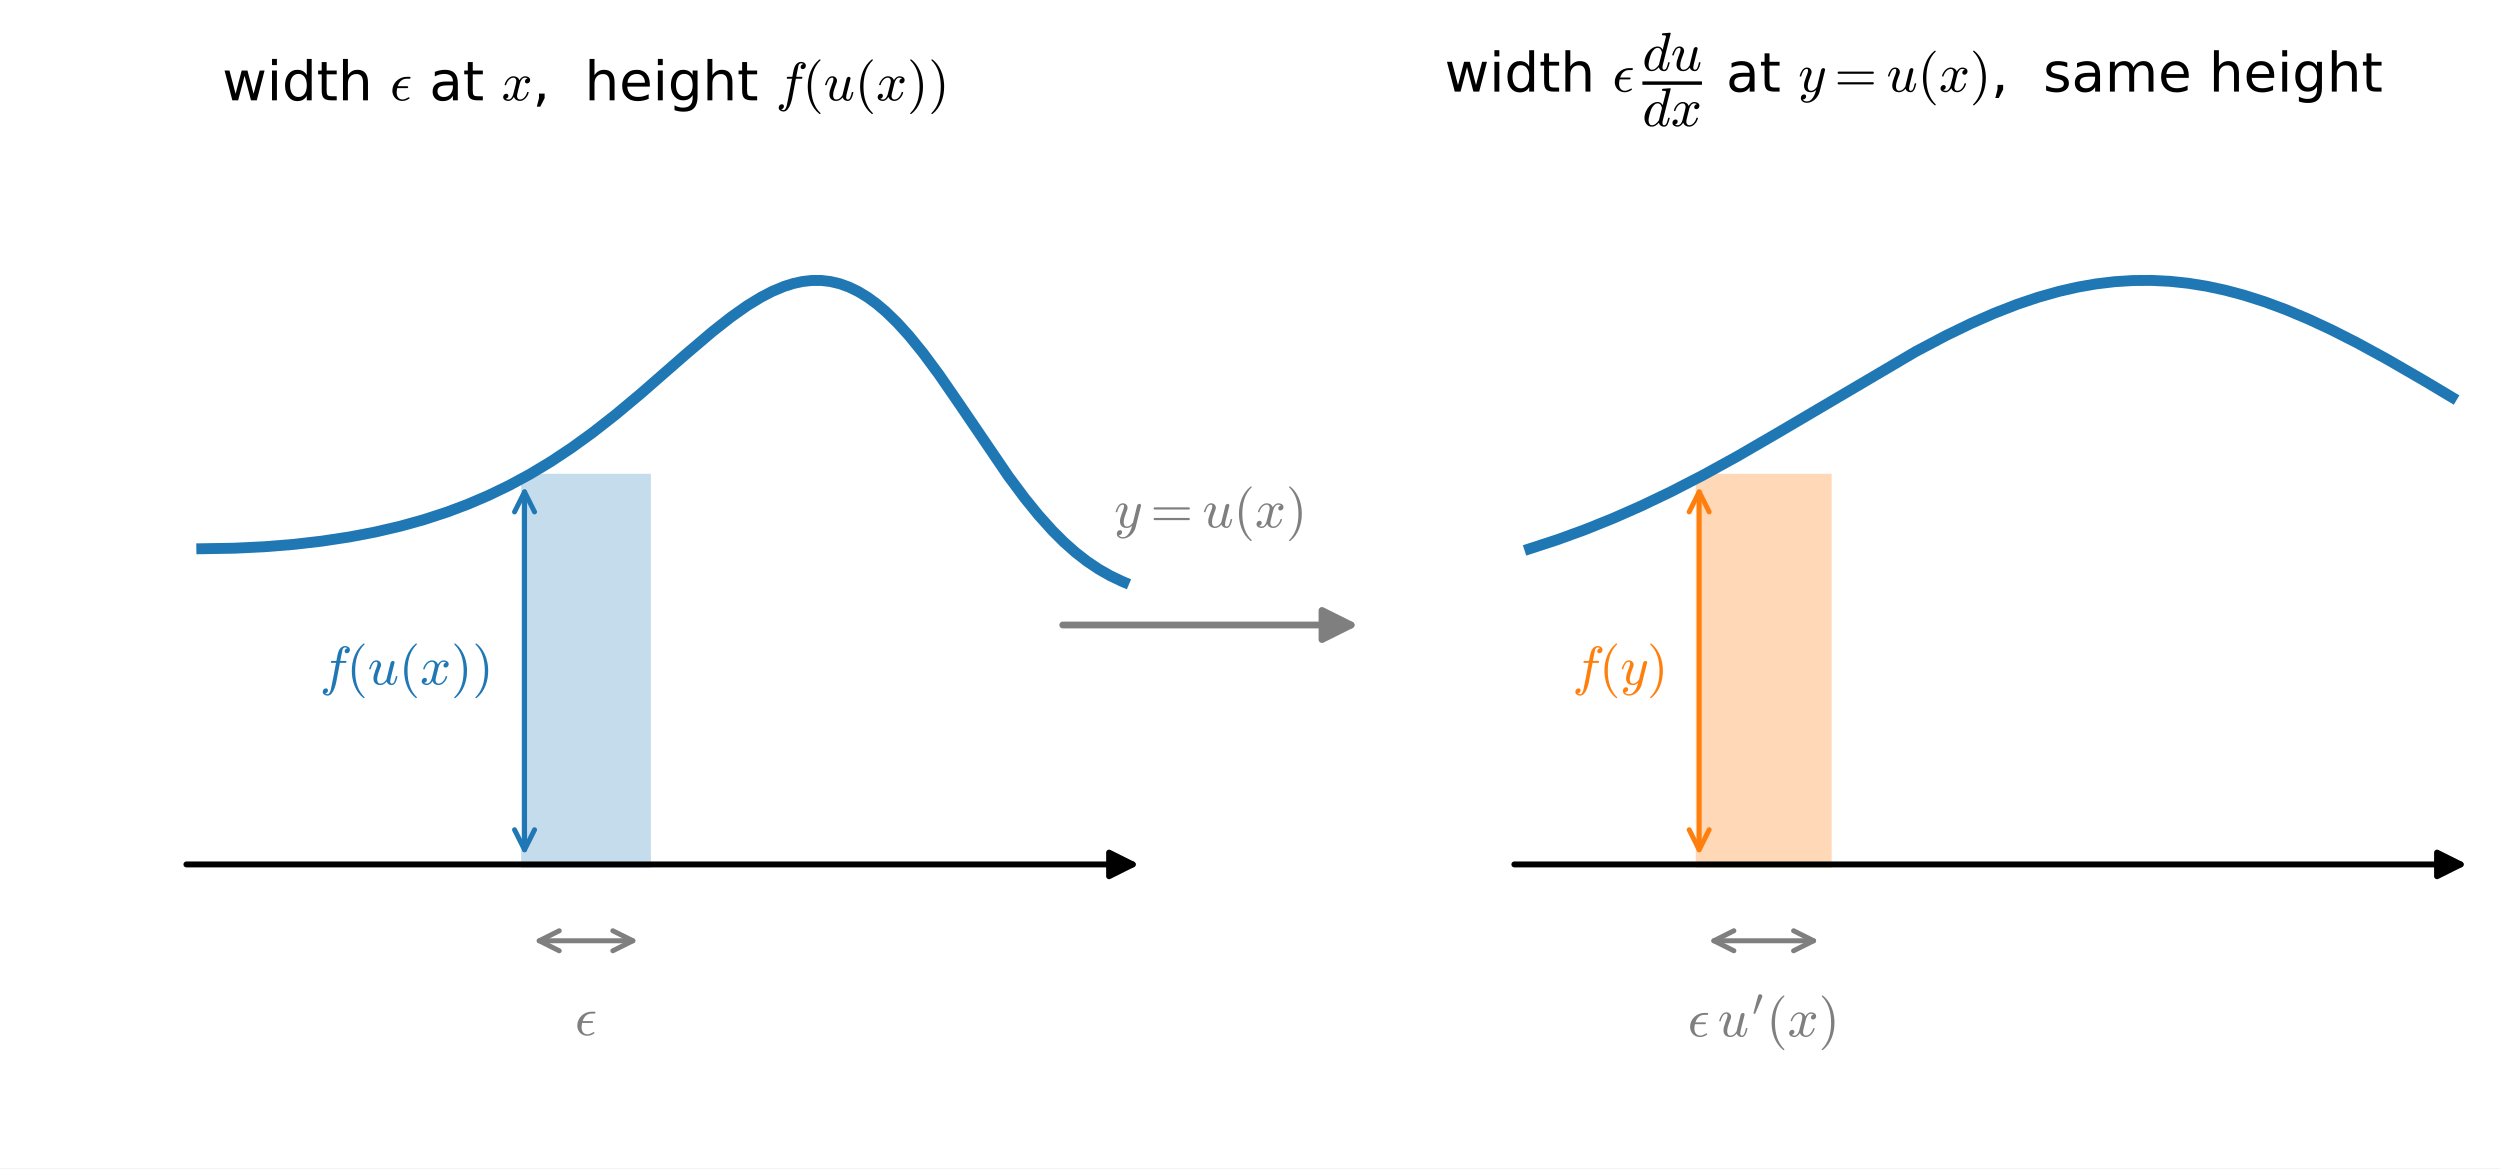
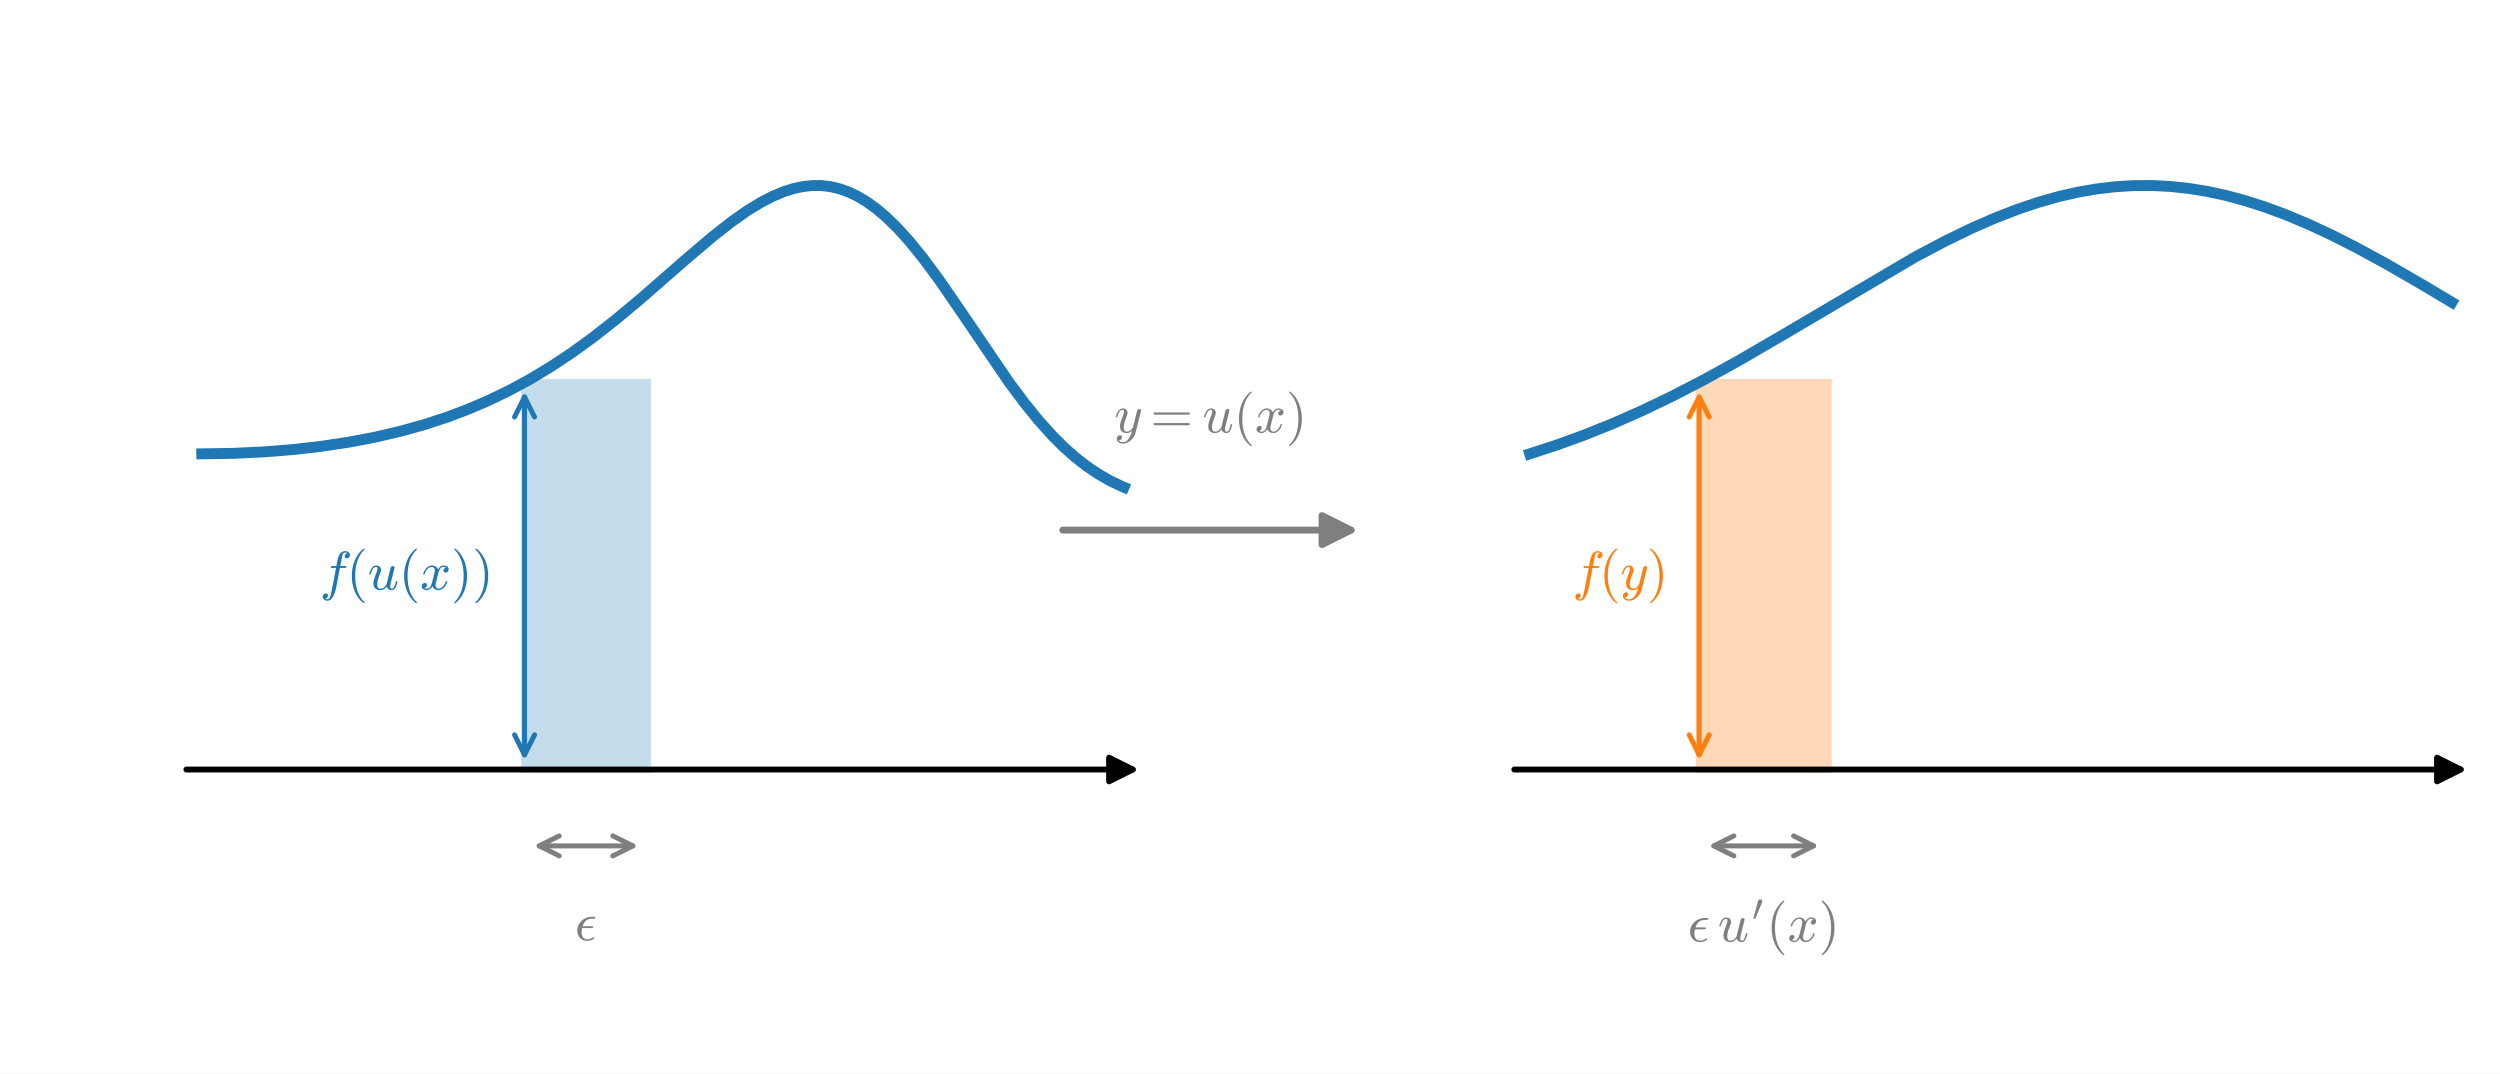
- <svg xmlns="http://www.w3.org/2000/svg" xmlns:xlink="http://www.w3.org/1999/xlink" width="550.08pt" height="257.04pt" viewBox="0 0 550.08 257.04" version="1.1">
+ <svg xmlns="http://www.w3.org/2000/svg" xmlns:xlink="http://www.w3.org/1999/xlink" width="550.08pt" height="236.16pt" viewBox="0 0 550.08 236.16" version="1.1">
  <defs>
    <style type="text/css">*{stroke-linejoin: round; stroke-linecap: butt}</style>
  </defs>
  <g id="figure_1">
    <g id="patch_1">
-       <path d="M 0 257.04  L 550.08 257.04  L 550.08 0  L 0 0  z " style="fill: #ffffff" />
+       <path d="M 0 236.16  L 550.08 236.16  L 550.08 0  L 0 0  z " style="fill: #ffffff" />
    </g>
    <g id="axes_1">
      <g id="patch_2">
-         <path d="M 115.418 190.2  L 142.473 190.2  L 142.473 105.003  L 115.418 105.003  z " clip-path="url(#p83c4d1c5d3)" style="fill: #1f77b4; opacity: 0.26; stroke: #1f77b4; stroke-width: 1.5; stroke-linejoin: miter" />
+         <path d="M 115.418 169.32  L 142.473 169.32  L 142.473 84.123  L 115.418 84.123  z " clip-path="url(#pda3e5ae740)" style="fill: #1f77b4; opacity: 0.26; stroke: #1f77b4; stroke-width: 1.5; stroke-linejoin: miter" />
      </g>
      <g id="line2d_1">
-         <path d="M 44.4 120.739  L 51.52 120.623  L 58.131 120.304  L 64.742 119.768  L 70.844 119.064  L 76.947 118.137  L 82.541 117.069  L 88.135 115.765  L 93.22 114.351  L 98.306 112.693  L 102.883 110.973  L 107.459 109.016  L 112.036 106.807  L 116.613 104.329  L 121.19 101.573  L 125.767 98.536  L 130.344 95.225  L 135.429 91.249  L 141.023 86.578  L 150.686 78.14  L 156.788 72.95  L 160.857 69.756  L 164.416 67.247  L 167.468 65.38  L 170.01 64.068  L 172.553 63.012  L 174.587 62.373  L 176.621 61.934  L 178.656 61.709  L 180.69 61.709  L 182.724 61.946  L 184.758 62.427  L 186.792 63.158  L 188.827 64.142  L 190.861 65.378  L 192.895 66.861  L 194.929 68.586  L 197.472 71.064  L 200.014 73.871  L 203.066 77.625  L 206.626 82.434  L 211.202 89.076  L 221.882 104.791  L 225.442 109.572  L 228.493 113.334  L 231.544 116.735  L 234.087 119.271  L 236.63 121.528  L 239.172 123.506  L 241.715 125.213  L 244.258 126.664  L 246.801 127.878  L 247.309 128.095  L 247.309 128.095  " clip-path="url(#p83c4d1c5d3)" style="fill: none; stroke: #1f77b4; stroke-width: 2.4; stroke-linecap: square" />
+         <path d="M 44.4 99.859  L 51.52 99.743  L 58.131 99.424  L 64.742 98.888  L 70.844 98.184  L 76.947 97.257  L 82.541 96.189  L 88.135 94.885  L 93.22 93.471  L 98.306 91.813  L 102.883 90.093  L 107.459 88.136  L 112.036 85.927  L 116.613 83.449  L 121.19 80.693  L 125.767 77.656  L 130.344 74.345  L 135.429 70.369  L 141.023 65.698  L 150.686 57.26  L 156.788 52.07  L 160.857 48.876  L 164.416 46.367  L 167.468 44.5  L 170.01 43.188  L 172.553 42.132  L 174.587 41.493  L 176.621 41.054  L 178.656 40.829  L 180.69 40.829  L 182.724 41.066  L 184.758 41.547  L 186.792 42.278  L 188.827 43.262  L 190.861 44.498  L 192.895 45.981  L 194.929 47.706  L 197.472 50.184  L 200.014 52.991  L 203.066 56.745  L 206.626 61.554  L 211.202 68.196  L 221.882 83.911  L 225.442 88.692  L 228.493 92.454  L 231.544 95.855  L 234.087 98.391  L 236.63 100.648  L 239.172 102.626  L 241.715 104.333  L 244.258 105.784  L 246.801 106.998  L 247.309 107.215  L 247.309 107.215  " clip-path="url(#pda3e5ae740)" style="fill: none; stroke: #1f77b4; stroke-width: 2.4; stroke-linecap: square" />
      </g>
      <g id="text_1">
-         <g style="fill: #1f77b4" transform="translate(70.37454 150.6013) scale(0.12 -0.12)">
+         <g style="fill: #1f77b4" transform="translate(70.37454 129.7213) scale(0.12 -0.12)">
          <defs>
            <path id="Cmmi10-66" d="M 622 -1056  Q 741 -1147 909 -1147  Q 1138 -1147 1281 -641  Q 1341 -397 1606 966  L 1900 2534  L 1350 2534  Q 1288 2534 1288 2619  Q 1313 2759 1369 2759  L 1941 2759  L 2016 3175  Q 2053 3369 2084 3508  Q 2116 3647 2152 3765  Q 2188 3884 2259 4031  Q 2369 4241 2555 4377  Q 2741 4513 2956 4513  Q 3097 4513 3230 4461  Q 3363 4409 3447 4306  Q 3531 4203 3531 4063  Q 3531 3900 3423 3779  Q 3316 3659 3163 3659  Q 3059 3659 2986 3723  Q 2913 3788 2913 3891  Q 2913 4031 3008 4136  Q 3103 4241 3244 4256  Q 3125 4347 2950 4347  Q 2853 4347 2767 4256  Q 2681 4166 2656 4063  Q 2616 3900 2478 3181  L 2400 2759  L 3059 2759  Q 3122 2759 3122 2675  Q 3119 2659 3109 2620  Q 3100 2581 3083 2557  Q 3066 2534 3041 2534  L 2356 2534  L 2059 972  Q 2003 631 1929 279  Q 1856 -72 1723 -442  Q 1591 -813 1384 -1063  Q 1178 -1313 897 -1313  Q 681 -1313 511 -1189  Q 341 -1066 341 -863  Q 341 -700 445 -579  Q 550 -459 709 -459  Q 816 -459 887 -523  Q 959 -588 959 -691  Q 959 -828 857 -942  Q 756 -1056 622 -1056  z " transform="scale(0.015625)" />
            <path id="Cmr10-28" d="M 1984 -1588  Q 1628 -1306 1370 -942  Q 1113 -578 948 -165  Q 784 247 703 697  Q 622 1147 622 1600  Q 622 2059 703 2509  Q 784 2959 951 3375  Q 1119 3791 1378 4153  Q 1638 4516 1984 4788  Q 1984 4800 2016 4800  L 2075 4800  Q 2094 4800 2109 4783  Q 2125 4766 2125 4744  Q 2125 4716 2113 4703  Q 1800 4397 1592 4047  Q 1384 3697 1257 3301  Q 1131 2906 1075 2482  Q 1019 2059 1019 1600  Q 1019 -434 2106 -1491  Q 2125 -1509 2125 -1544  Q 2125 -1559 2108 -1579  Q 2091 -1600 2075 -1600  L 2016 -1600  Q 1984 -1600 1984 -1588  z " transform="scale(0.015625)" />
            <path id="Cmmi10-75" d="M 678 697  Q 678 906 734 1126  Q 791 1347 892 1617  Q 994 1888 1069 2088  Q 1153 2322 1153 2472  Q 1153 2663 1013 2663  Q 759 2663 595 2402  Q 431 2141 353 1819  Q 341 1778 300 1778  L 225 1778  Q 172 1778 172 1838  L 172 1856  Q 275 2238 487 2533  Q 700 2828 1025 2828  Q 1253 2828 1411 2678  Q 1569 2528 1569 2297  Q 1569 2178 1516 2047  Q 1488 1969 1388 1706  Q 1288 1444 1234 1272  Q 1181 1100 1147 934  Q 1113 769 1113 603  Q 1113 391 1203 244  Q 1294 97 1497 97  Q 1906 97 2216 603  Q 2222 628 2226 651  Q 2231 675 2234 697  L 2694 2553  Q 2716 2638 2794 2698  Q 2872 2759 2963 2759  Q 3041 2759 3098 2709  Q 3156 2659 3156 2578  Q 3156 2541 3150 2528  L 2688 684  Q 2644 494 2644 372  Q 2644 97 2828 97  Q 3034 97 3136 351  Q 3238 606 3309 941  Q 3322 978 3359 978  L 3438 978  Q 3463 978 3478 956  Q 3494 934 3494 916  Q 3425 641 3361 444  Q 3297 247 3159 87  Q 3022 -72 2816 -72  Q 2613 -72 2452 39  Q 2291 150 2234 341  Q 2088 153 1894 40  Q 1700 -72 1484 -72  Q 1116 -72 897 129  Q 678 331 678 697  z " transform="scale(0.015625)" />
            <path id="Cmmi10-78" d="M 500 184  Q 613 97 819 97  Q 1019 97 1172 289  Q 1325 481 1381 709  L 1672 1844  Q 1741 2153 1741 2266  Q 1741 2425 1652 2544  Q 1563 2663 1403 2663  Q 1200 2663 1022 2536  Q 844 2409 722 2214  Q 600 2019 550 1819  Q 538 1778 500 1778  L 422 1778  Q 372 1778 372 1838  L 372 1856  Q 434 2094 584 2320  Q 734 2547 951 2687  Q 1169 2828 1416 2828  Q 1650 2828 1839 2703  Q 2028 2578 2106 2363  Q 2216 2559 2386 2693  Q 2556 2828 2759 2828  Q 2897 2828 3040 2779  Q 3184 2731 3275 2631  Q 3366 2531 3366 2381  Q 3366 2219 3261 2101  Q 3156 1984 2994 1984  Q 2891 1984 2822 2050  Q 2753 2116 2753 2216  Q 2753 2350 2845 2451  Q 2938 2553 3066 2572  Q 2950 2663 2747 2663  Q 2541 2663 2389 2472  Q 2238 2281 2175 2047  L 1894 916  Q 1825 659 1825 494  Q 1825 331 1917 214  Q 2009 97 2163 97  Q 2463 97 2698 361  Q 2934 625 3009 941  Q 3022 978 3059 978  L 3138 978  Q 3163 978 3178 961  Q 3194 944 3194 922  Q 3194 916 3188 903  Q 3097 522 2806 225  Q 2516 -72 2150 -72  Q 1916 -72 1727 54  Q 1538 181 1459 397  Q 1359 209 1182 68  Q 1006 -72 806 -72  Q 669 -72 523 -23  Q 378 25 287 125  Q 197 225 197 378  Q 197 528 301 651  Q 406 775 563 775  Q 669 775 741 711  Q 813 647 813 544  Q 813 409 723 309  Q 634 209 500 184  z " transform="scale(0.015625)" />
            <path id="Cmr10-29" d="M 416 -1600  Q 359 -1600 359 -1544  Q 359 -1516 372 -1503  Q 1466 -434 1466 1600  Q 1466 3634 384 4691  Q 359 4706 359 4744  Q 359 4766 376 4783  Q 394 4800 416 4800  L 475 4800  Q 494 4800 506 4788  Q 966 4425 1272 3906  Q 1578 3388 1720 2800  Q 1863 2213 1863 1600  Q 1863 1147 1786 708  Q 1709 269 1542 -157  Q 1375 -584 1119 -945  Q 863 -1306 506 -1588  Q 494 -1600 475 -1600  L 416 -1600  z " transform="scale(0.015625)" />
          </defs>
          <use xlink:href="#Cmmi10-66" />
          <use xlink:href="#Cmr10-28" transform="translate(48.87695 0)" />
          <use xlink:href="#Cmmi10-75" transform="translate(87.69531 0)" />
          <use xlink:href="#Cmr10-28" transform="translate(144.873 0)" />
          <use xlink:href="#Cmmi10-78" transform="translate(183.6914 0)" />
          <use xlink:href="#Cmr10-29" transform="translate(240.7715 0)" />
          <use xlink:href="#Cmr10-29" transform="translate(279.5898 0)" />
        </g>
      </g>
      <g id="patch_3">
-         <path d="M 118.646 207  Q 128.946 207 139.246 207  " style="fill: none; stroke: #7f7f7f; stroke-width: 1.1; stroke-linecap: round" />
-         <path d="M 123.046 209.2  L 118.646 207  L 123.046 204.8  " style="fill: none; stroke: #7f7f7f; stroke-width: 1.1; stroke-linecap: round" />
-         <path d="M 134.846 204.8  L 139.246 207  L 134.846 209.2  " style="fill: none; stroke: #7f7f7f; stroke-width: 1.1; stroke-linecap: round" />
+         <path d="M 118.646 186.12  Q 128.946 186.12 139.246 186.12  " style="fill: none; stroke: #7f7f7f; stroke-width: 1.1; stroke-linecap: round" />
+         <path d="M 123.046 188.32  L 118.646 186.12  L 123.046 183.92  " style="fill: none; stroke: #7f7f7f; stroke-width: 1.1; stroke-linecap: round" />
+         <path d="M 134.846 183.92  L 139.246 186.12  L 134.846 188.32  " style="fill: none; stroke: #7f7f7f; stroke-width: 1.1; stroke-linecap: round" />
      </g>
      <g id="text_2">
-         <g style="fill: #7f7f7f" transform="translate(126.4855 227.8781) scale(0.12 -0.12)">
+         <g style="fill: #7f7f7f" transform="translate(126.4855 206.9981) scale(0.12 -0.12)">
          <defs>
            <path id="Cmmi10-b2" d="M 788 903  Q 788 688 866 503  Q 944 319 1101 208  Q 1259 97 1472 97  Q 1616 97 1778 159  Q 1941 222 2080 297  Q 2219 372 2222 372  Q 2256 372 2276 333  Q 2297 294 2297 256  Q 2297 222 2278 213  Q 1878 -72 1466 -72  Q 1128 -72 856 86  Q 584 244 436 525  Q 288 806 288 1141  Q 288 1472 422 1770  Q 556 2069 793 2291  Q 1031 2513 1331 2636  Q 1631 2759 1959 2759  L 2322 2759  Q 2419 2759 2419 2663  Q 2419 2609 2383 2571  Q 2347 2534 2297 2534  L 1947 2534  Q 1691 2534 1483 2421  Q 1275 2309 1134 2109  Q 994 1909 916 1656  L 2047 1656  Q 2091 1656 2117 1629  Q 2144 1603 2144 1563  Q 2144 1509 2109 1471  Q 2075 1434 2022 1434  L 856 1434  Q 788 1103 788 903  z " transform="scale(0.015625)" />
          </defs>
          <use xlink:href="#Cmmi10-b2" transform="translate(0 0.890625)" />
        </g>
      </g>
-       <g id="text_3">
-         <g transform="translate(48.90546 22.08) scale(0.12 -0.12)">
-           <defs>
-             <path id="DejaVuSans-77" d="M 269 3500  L 844 3500  L 1563 769  L 2278 3500  L 2956 3500  L 3675 769  L 4391 3500  L 4966 3500  L 4050 0  L 3372 0  L 2619 2869  L 1863 0  L 1184 0  L 269 3500  z " transform="scale(0.015625)" />
-             <path id="DejaVuSans-69" d="M 603 3500  L 1178 3500  L 1178 0  L 603 0  L 603 3500  z M 603 4863  L 1178 4863  L 1178 4134  L 603 4134  L 603 4863  z " transform="scale(0.015625)" />
-             <path id="DejaVuSans-64" d="M 2906 2969  L 2906 4863  L 3481 4863  L 3481 0  L 2906 0  L 2906 525  Q 2725 213 2448 61  Q 2172 -91 1784 -91  Q 1150 -91 751 415  Q 353 922 353 1747  Q 353 2572 751 3078  Q 1150 3584 1784 3584  Q 2172 3584 2448 3432  Q 2725 3281 2906 2969  z M 947 1747  Q 947 1113 1208 752  Q 1469 391 1925 391  Q 2381 391 2643 752  Q 2906 1113 2906 1747  Q 2906 2381 2643 2742  Q 2381 3103 1925 3103  Q 1469 3103 1208 2742  Q 947 2381 947 1747  z " transform="scale(0.015625)" />
-             <path id="DejaVuSans-74" d="M 1172 4494  L 1172 3500  L 2356 3500  L 2356 3053  L 1172 3053  L 1172 1153  Q 1172 725 1289 603  Q 1406 481 1766 481  L 2356 481  L 2356 0  L 1766 0  Q 1100 0 847 248  Q 594 497 594 1153  L 594 3053  L 172 3053  L 172 3500  L 594 3500  L 594 4494  L 1172 4494  z " transform="scale(0.015625)" />
-             <path id="DejaVuSans-68" d="M 3513 2113  L 3513 0  L 2938 0  L 2938 2094  Q 2938 2591 2744 2837  Q 2550 3084 2163 3084  Q 1697 3084 1428 2787  Q 1159 2491 1159 1978  L 1159 0  L 581 0  L 581 4863  L 1159 4863  L 1159 2956  Q 1366 3272 1645 3428  Q 1925 3584 2291 3584  Q 2894 3584 3203 3211  Q 3513 2838 3513 2113  z " transform="scale(0.015625)" />
-             <path id="DejaVuSans-20" transform="scale(0.015625)" />
-             <path id="DejaVuSans-61" d="M 2194 1759  Q 1497 1759 1228 1600  Q 959 1441 959 1056  Q 959 750 1161 570  Q 1363 391 1709 391  Q 2188 391 2477 730  Q 2766 1069 2766 1631  L 2766 1759  L 2194 1759  z M 3341 1997  L 3341 0  L 2766 0  L 2766 531  Q 2569 213 2275 61  Q 1981 -91 1556 -91  Q 1019 -91 701 211  Q 384 513 384 1019  Q 384 1609 779 1909  Q 1175 2209 1959 2209  L 2766 2209  L 2766 2266  Q 2766 2663 2505 2880  Q 2244 3097 1772 3097  Q 1472 3097 1187 3025  Q 903 2953 641 2809  L 641 3341  Q 956 3463 1253 3523  Q 1550 3584 1831 3584  Q 2591 3584 2966 3190  Q 3341 2797 3341 1997  z " transform="scale(0.015625)" />
-             <path id="DejaVuSans-2c" d="M 750 794  L 1409 794  L 1409 256  L 897 -744  L 494 -744  L 750 256  L 750 794  z " transform="scale(0.015625)" />
-             <path id="DejaVuSans-65" d="M 3597 1894  L 3597 1613  L 953 1613  Q 991 1019 1311 708  Q 1631 397 2203 397  Q 2534 397 2845 478  Q 3156 559 3463 722  L 3463 178  Q 3153 47 2828 -22  Q 2503 -91 2169 -91  Q 1331 -91 842 396  Q 353 884 353 1716  Q 353 2575 817 3079  Q 1281 3584 2069 3584  Q 2775 3584 3186 3129  Q 3597 2675 3597 1894  z M 3022 2063  Q 3016 2534 2758 2815  Q 2500 3097 2075 3097  Q 1594 3097 1305 2825  Q 1016 2553 972 2059  L 3022 2063  z " transform="scale(0.015625)" />
-             <path id="DejaVuSans-67" d="M 2906 1791  Q 2906 2416 2648 2759  Q 2391 3103 1925 3103  Q 1463 3103 1205 2759  Q 947 2416 947 1791  Q 947 1169 1205 825  Q 1463 481 1925 481  Q 2391 481 2648 825  Q 2906 1169 2906 1791  z M 3481 434  Q 3481 -459 3084 -895  Q 2688 -1331 1869 -1331  Q 1566 -1331 1297 -1286  Q 1028 -1241 775 -1147  L 775 -588  Q 1028 -725 1275 -790  Q 1522 -856 1778 -856  Q 2344 -856 2625 -561  Q 2906 -266 2906 331  L 2906 616  Q 2728 306 2450 153  Q 2172 0 1784 0  Q 1141 0 747 490  Q 353 981 353 1791  Q 353 2603 747 3093  Q 1141 3584 1784 3584  Q 2172 3584 2450 3431  Q 2728 3278 2906 2969  L 2906 3500  L 3481 3500  L 3481 434  z " transform="scale(0.015625)" />
-           </defs>
-           <use xlink:href="#DejaVuSans-77" transform="translate(0 0.015625)" />
-           <use xlink:href="#DejaVuSans-69" transform="translate(81.78711 0.015625)" />
-           <use xlink:href="#DejaVuSans-64" transform="translate(109.5703 0.015625)" />
-           <use xlink:href="#DejaVuSans-74" transform="translate(173.0469 0.015625)" />
-           <use xlink:href="#DejaVuSans-68" transform="translate(212.2559 0.015625)" />
-           <use xlink:href="#DejaVuSans-20" transform="translate(275.6348 0.015625)" />
-           <use xlink:href="#Cmmi10-b2" transform="translate(307.4219 0.015625)" />
-           <use xlink:href="#DejaVuSans-20" transform="translate(347.9004 0.015625)" />
-           <use xlink:href="#DejaVuSans-61" transform="translate(379.6875 0.015625)" />
-           <use xlink:href="#DejaVuSans-74" transform="translate(440.9668 0.015625)" />
-           <use xlink:href="#DejaVuSans-20" transform="translate(480.1758 0.015625)" />
-           <use xlink:href="#Cmmi10-78" transform="translate(511.9629 0.015625)" />
-           <use xlink:href="#DejaVuSans-2c" transform="translate(569.043 0.015625)" />
-           <use xlink:href="#DejaVuSans-20" transform="translate(600.8301 0.015625)" />
-           <use xlink:href="#DejaVuSans-20" transform="translate(632.6172 0.015625)" />
-           <use xlink:href="#DejaVuSans-68" transform="translate(664.4043 0.015625)" />
-           <use xlink:href="#DejaVuSans-65" transform="translate(727.7832 0.015625)" />
-           <use xlink:href="#DejaVuSans-69" transform="translate(789.3066 0.015625)" />
-           <use xlink:href="#DejaVuSans-67" transform="translate(817.0898 0.015625)" />
-           <use xlink:href="#DejaVuSans-68" transform="translate(880.5664 0.015625)" />
-           <use xlink:href="#DejaVuSans-74" transform="translate(943.9453 0.015625)" />
-           <use xlink:href="#DejaVuSans-20" transform="translate(983.1543 0.015625)" />
-           <use xlink:href="#Cmmi10-66" transform="translate(1014.941 0.015625)" />
-           <use xlink:href="#Cmr10-28" transform="translate(1063.818 0.015625)" />
-           <use xlink:href="#Cmmi10-75" transform="translate(1102.637 0.015625)" />
-           <use xlink:href="#Cmr10-28" transform="translate(1159.814 0.015625)" />
-           <use xlink:href="#Cmmi10-78" transform="translate(1198.633 0.015625)" />
-           <use xlink:href="#Cmr10-29" transform="translate(1255.713 0.015625)" />
-           <use xlink:href="#Cmr10-29" transform="translate(1294.531 0.015625)" />
-         </g>
-       </g>
      <g id="patch_4">
-         <path d="M 41.018 190.2  Q 145.855 190.2 249.237 190.2  " style="fill: none; stroke: #000000; stroke-width: 1.3; stroke-linecap: round" />
-         <path d="M 244.037 187.6  L 249.237 190.2  L 244.037 192.8  z " style="stroke: #000000; stroke-width: 1.3; stroke-linecap: round" />
+         <path d="M 41.018 169.32  Q 145.855 169.32 249.237 169.32  " style="fill: none; stroke: #000000; stroke-width: 1.3; stroke-linecap: round" />
+         <path d="M 244.037 166.72  L 249.237 169.32  L 244.037 171.92  z " style="stroke: #000000; stroke-width: 1.3; stroke-linecap: round" />
      </g>
      <g id="patch_5">
-         <path d="M 115.418 108.232  Q 115.418 147.602 115.418 186.972  " style="fill: none; stroke: #1f77b4; stroke-width: 1.1; stroke-linecap: round" />
-         <path d="M 113.218 112.632  L 115.418 108.232  L 117.618 112.632  " style="fill: none; stroke: #1f77b4; stroke-width: 1.1; stroke-linecap: round" />
-         <path d="M 117.618 182.572  L 115.418 186.972  L 113.218 182.572  " style="fill: none; stroke: #1f77b4; stroke-width: 1.1; stroke-linecap: round" />
+         <path d="M 115.418 87.352  Q 115.418 126.722 115.418 166.092  " style="fill: none; stroke: #1f77b4; stroke-width: 1.1; stroke-linecap: round" />
+         <path d="M 113.218 91.752  L 115.418 87.352  L 117.618 91.752  " style="fill: none; stroke: #1f77b4; stroke-width: 1.1; stroke-linecap: round" />
+         <path d="M 117.618 161.692  L 115.418 166.092  L 113.218 161.692  " style="fill: none; stroke: #1f77b4; stroke-width: 1.1; stroke-linecap: round" />
      </g>
    </g>
    <g id="axes_2">
      <g id="patch_6">
-         <path d="M 373.874 190.2  L 402.281 190.2  L 402.281 105.003  L 373.874 105.003  z " clip-path="url(#p2c2d445ca7)" style="fill: #ff7f0e; opacity: 0.3; stroke: #ff7f0e; stroke-width: 1.5; stroke-linejoin: miter" />
+         <path d="M 373.874 169.32  L 402.281 169.32  L 402.281 84.123  L 373.874 84.123  z " clip-path="url(#pa99659e828)" style="fill: #ff7f0e; opacity: 0.3; stroke: #ff7f0e; stroke-width: 1.5; stroke-linejoin: miter" />
      </g>
      <g id="line2d_2">
-         <path d="M 336.589 120.739  L 342.692 118.744  L 348.794 116.519  L 354.897 114.062  L 360.999 111.376  L 367.61 108.217  L 374.73 104.548  L 382.358 100.35  L 391.512 95.035  L 421.516 77.358  L 428.127 73.868  L 433.721 71.156  L 438.806 68.924  L 443.892 66.946  L 448.469 65.406  L 453.046 64.114  L 457.114 63.185  L 461.182 62.473  L 465.251 61.985  L 469.319 61.725  L 473.387 61.696  L 477.456 61.899  L 481.524 62.33  L 485.593 62.987  L 489.661 63.862  L 493.729 64.947  L 498.306 66.406  L 502.883 68.1  L 507.968 70.235  L 513.054 72.605  L 518.648 75.444  L 525.259 79.054  L 533.396 83.763  L 539.498 87.407  L 539.498 87.407  " clip-path="url(#p2c2d445ca7)" style="fill: none; stroke: #1f77b4; stroke-width: 2.4; stroke-linecap: square" />
+         <path d="M 336.589 99.859  L 342.692 97.864  L 348.794 95.639  L 354.897 93.182  L 360.999 90.496  L 367.61 87.337  L 374.73 83.668  L 382.358 79.47  L 391.512 74.155  L 421.516 56.478  L 428.127 52.988  L 433.721 50.276  L 438.806 48.044  L 443.892 46.066  L 448.469 44.526  L 453.046 43.234  L 457.114 42.305  L 461.182 41.593  L 465.251 41.105  L 469.319 40.845  L 473.387 40.816  L 477.456 41.019  L 481.524 41.45  L 485.593 42.107  L 489.661 42.982  L 493.729 44.067  L 498.306 45.526  L 502.883 47.22  L 507.968 49.355  L 513.054 51.725  L 518.648 54.564  L 525.259 58.174  L 533.396 62.883  L 539.498 66.527  L 539.498 66.527  " clip-path="url(#pa99659e828)" style="fill: none; stroke: #1f77b4; stroke-width: 2.4; stroke-linecap: square" />
      </g>
-       <g id="text_4">
-         <g style="fill: #ff7f0e" transform="translate(345.99 150.6013) scale(0.12 -0.12)">
+       <g id="text_3">
+         <g style="fill: #ff7f0e" transform="translate(345.99 129.7213) scale(0.12 -0.12)">
          <defs>
            <path id="Cmmi10-79" d="M 538 -916  Q 672 -1147 1006 -1147  Q 1309 -1147 1531 -934  Q 1753 -722 1889 -420  Q 2025 -119 2100 197  Q 1816 -72 1484 -72  Q 1231 -72 1053 15  Q 875 103 776 276  Q 678 450 678 697  Q 678 906 734 1126  Q 791 1347 892 1617  Q 994 1888 1069 2088  Q 1153 2322 1153 2472  Q 1153 2663 1013 2663  Q 759 2663 595 2402  Q 431 2141 353 1819  Q 341 1778 300 1778  L 225 1778  Q 172 1778 172 1838  L 172 1856  Q 275 2238 487 2533  Q 700 2828 1025 2828  Q 1253 2828 1411 2678  Q 1569 2528 1569 2297  Q 1569 2178 1516 2047  Q 1488 1969 1388 1706  Q 1288 1444 1234 1272  Q 1181 1100 1147 934  Q 1113 769 1113 603  Q 1113 391 1203 244  Q 1294 97 1491 97  Q 1888 97 2203 581  L 2688 2553  Q 2709 2638 2787 2698  Q 2866 2759 2956 2759  Q 3034 2759 3092 2709  Q 3150 2659 3150 2578  Q 3150 2541 3144 2528  L 2509 -19  Q 2425 -347 2200 -647  Q 1975 -947 1658 -1130  Q 1341 -1313 997 -1313  Q 831 -1313 668 -1248  Q 506 -1184 406 -1056  Q 306 -928 306 -756  Q 306 -581 409 -453  Q 513 -325 684 -325  Q 788 -325 858 -389  Q 928 -453 928 -556  Q 928 -703 818 -812  Q 709 -922 563 -922  Q 556 -919 550 -917  Q 544 -916 538 -916  z " transform="scale(0.015625)" />
          </defs>
          <use xlink:href="#Cmmi10-66" />
          <use xlink:href="#Cmr10-28" transform="translate(48.87695 0)" />
          <use xlink:href="#Cmmi10-79" transform="translate(87.69531 0)" />
          <use xlink:href="#Cmr10-29" transform="translate(136.7188 0)" />
        </g>
      </g>
      <g id="patch_7">
-         <path d="M 377.104 207  Q 388.077 207 399.049 207  " style="fill: none; stroke: #7f7f7f; stroke-width: 1.1; stroke-linecap: round" />
-         <path d="M 381.504 209.2  L 377.104 207  L 381.504 204.8  " style="fill: none; stroke: #7f7f7f; stroke-width: 1.1; stroke-linecap: round" />
-         <path d="M 394.649 204.8  L 399.049 207  L 394.649 209.2  " style="fill: none; stroke: #7f7f7f; stroke-width: 1.1; stroke-linecap: round" />
+         <path d="M 377.104 186.12  Q 388.077 186.12 399.049 186.12  " style="fill: none; stroke: #7f7f7f; stroke-width: 1.1; stroke-linecap: round" />
+         <path d="M 381.504 188.32  L 377.104 186.12  L 381.504 183.92  " style="fill: none; stroke: #7f7f7f; stroke-width: 1.1; stroke-linecap: round" />
+         <path d="M 394.649 183.92  L 399.049 186.12  L 394.649 188.32  " style="fill: none; stroke: #7f7f7f; stroke-width: 1.1; stroke-linecap: round" />
      </g>
-       <g id="text_5">
-         <g style="fill: #7f7f7f" transform="translate(371.3373 228.12) scale(0.12 -0.12)">
+       <g id="text_4">
+         <g style="fill: #7f7f7f" transform="translate(371.3373 207.24) scale(0.12 -0.12)">
          <defs>
            <path id="Cmsy10-30" d="M 225 347  Q 184 359 184 409  L 966 3316  Q 1003 3434 1093 3506  Q 1184 3578 1300 3578  Q 1450 3578 1564 3479  Q 1678 3381 1678 3231  Q 1678 3166 1644 3084  L 488 319  Q 466 275 428 275  Q 394 275 320 306  Q 247 338 225 347  z " transform="scale(0.015625)" />
          </defs>
          <use xlink:href="#Cmmi10-b2" transform="translate(0 0.601562)" />
          <use xlink:href="#Cmmi10-75" transform="translate(55.11097 0.601562)" />
          <use xlink:href="#Cmsy10-30" transform="translate(118.592 38.86563) scale(0.7)" />
          <use xlink:href="#Cmr10-28" transform="translate(144.2125 0.601562)" />
          <use xlink:href="#Cmmi10-78" transform="translate(183.0309 0.601562)" />
          <use xlink:href="#Cmr10-29" transform="translate(240.1109 0.601562)" />
        </g>
      </g>
-       <g id="text_6">
-         <g transform="translate(317.8745 20.28) scale(0.12 -0.12)">
-           <defs>
-             <path id="Cmmi10-64" d="M 1113 -72  Q 709 -72 476 233  Q 244 538 244 953  Q 244 1363 456 1803  Q 669 2244 1030 2536  Q 1391 2828 1806 2828  Q 1994 2828 2145 2723  Q 2297 2619 2381 2444  L 2741 3872  Q 2766 3981 2772 4044  Q 2772 4147 2356 4147  Q 2291 4147 2291 4231  Q 2294 4247 2305 4287  Q 2316 4328 2333 4350  Q 2350 4372 2381 4372  L 3244 4441  Q 3322 4441 3322 4359  L 2400 678  Q 2356 572 2356 372  Q 2356 97 2541 97  Q 2741 97 2845 351  Q 2950 606 3022 941  Q 3034 978 3072 978  L 3150 978  Q 3175 978 3190 956  Q 3206 934 3206 916  Q 3094 469 2961 198  Q 2828 -72 2528 -72  Q 2313 -72 2147 54  Q 1981 181 1941 391  Q 1528 -72 1113 -72  z M 1119 97  Q 1350 97 1567 270  Q 1784 444 1941 678  Q 1947 684 1947 703  L 2297 2113  Q 2259 2338 2131 2500  Q 2003 2663 1791 2663  Q 1575 2663 1389 2486  Q 1203 2309 1075 2069  Q 950 1813 836 1366  Q 722 919 722 672  Q 722 450 817 273  Q 913 97 1119 97  z " transform="scale(0.015625)" />
-             <path id="Cmr10-3d" d="M 481 850  Q 428 850 393 890  Q 359 931 359 978  Q 359 1031 393 1068  Q 428 1106 481 1106  L 4500 1106  Q 4547 1106 4581 1068  Q 4616 1031 4616 978  Q 4616 931 4581 890  Q 4547 850 4500 850  L 481 850  z M 481 2094  Q 428 2094 393 2131  Q 359 2169 359 2222  Q 359 2269 393 2309  Q 428 2350 481 2350  L 4500 2350  Q 4547 2350 4581 2309  Q 4616 2269 4616 2222  Q 4616 2169 4581 2131  Q 4547 2094 4500 2094  L 481 2094  z " transform="scale(0.015625)" />
-             <path id="DejaVuSans-73" d="M 2834 3397  L 2834 2853  Q 2591 2978 2328 3040  Q 2066 3103 1784 3103  Q 1356 3103 1142 2972  Q 928 2841 928 2578  Q 928 2378 1081 2264  Q 1234 2150 1697 2047  L 1894 2003  Q 2506 1872 2764 1633  Q 3022 1394 3022 966  Q 3022 478 2636 193  Q 2250 -91 1575 -91  Q 1294 -91 989 -36  Q 684 19 347 128  L 347 722  Q 666 556 975 473  Q 1284 391 1588 391  Q 1994 391 2212 530  Q 2431 669 2431 922  Q 2431 1156 2273 1281  Q 2116 1406 1581 1522  L 1381 1569  Q 847 1681 609 1914  Q 372 2147 372 2553  Q 372 3047 722 3315  Q 1072 3584 1716 3584  Q 2034 3584 2315 3537  Q 2597 3491 2834 3397  z " transform="scale(0.015625)" />
-             <path id="DejaVuSans-6d" d="M 3328 2828  Q 3544 3216 3844 3400  Q 4144 3584 4550 3584  Q 5097 3584 5394 3201  Q 5691 2819 5691 2113  L 5691 0  L 5113 0  L 5113 2094  Q 5113 2597 4934 2840  Q 4756 3084 4391 3084  Q 3944 3084 3684 2787  Q 3425 2491 3425 1978  L 3425 0  L 2847 0  L 2847 2094  Q 2847 2600 2669 2842  Q 2491 3084 2119 3084  Q 1678 3084 1418 2786  Q 1159 2488 1159 1978  L 1159 0  L 581 0  L 581 3500  L 1159 3500  L 1159 2956  Q 1356 3278 1631 3431  Q 1906 3584 2284 3584  Q 2666 3584 2933 3390  Q 3200 3197 3328 2828  z " transform="scale(0.015625)" />
-           </defs>
-           <use xlink:href="#DejaVuSans-77" transform="translate(0 0.984375)" />
-           <use xlink:href="#DejaVuSans-69" transform="translate(81.78711 0.984375)" />
-           <use xlink:href="#DejaVuSans-64" transform="translate(109.5703 0.984375)" />
-           <use xlink:href="#DejaVuSans-74" transform="translate(173.0469 0.984375)" />
-           <use xlink:href="#DejaVuSans-68" transform="translate(212.2559 0.984375)" />
-           <use xlink:href="#DejaVuSans-20" transform="translate(275.6348 0.984375)" />
-           <use xlink:href="#Cmmi10-b2" transform="translate(307.4219 0.984375)" />
-           <use xlink:href="#Cmmi10-64" transform="translate(362.5328 39.60938)" />
-           <use xlink:href="#Cmmi10-75" transform="translate(414.5348 39.60938)" />
-           <use xlink:href="#Cmmi10-64" transform="translate(362.5328 -62.15625)" />
-           <use xlink:href="#Cmmi10-78" transform="translate(414.5348 -62.15625)" />
-           <use xlink:href="#DejaVuSans-20" transform="translate(484.2125 0.984375)" />
-           <use xlink:href="#DejaVuSans-61" transform="translate(515.9996 0.984375)" />
-           <use xlink:href="#DejaVuSans-74" transform="translate(577.2789 0.984375)" />
-           <use xlink:href="#DejaVuSans-20" transform="translate(616.4879 0.984375)" />
-           <use xlink:href="#Cmmi10-79" transform="translate(648.275 0.984375)" />
-           <use xlink:href="#Cmr10-3d" transform="translate(714.8571 0.984375)" />
-           <use xlink:href="#Cmmi10-75" transform="translate(810.1012 0.984375)" />
-           <use xlink:href="#Cmr10-28" transform="translate(867.2789 0.984375)" />
-           <use xlink:href="#Cmmi10-78" transform="translate(906.0973 0.984375)" />
-           <use xlink:href="#Cmr10-29" transform="translate(963.1774 0.984375)" />
-           <use xlink:href="#DejaVuSans-2c" transform="translate(1001.996 0.984375)" />
-           <use xlink:href="#DejaVuSans-20" transform="translate(1033.783 0.984375)" />
-           <use xlink:href="#DejaVuSans-20" transform="translate(1065.57 0.984375)" />
-           <use xlink:href="#DejaVuSans-73" transform="translate(1097.357 0.984375)" />
-           <use xlink:href="#DejaVuSans-61" transform="translate(1149.457 0.984375)" />
-           <use xlink:href="#DejaVuSans-6d" transform="translate(1210.736 0.984375)" />
-           <use xlink:href="#DejaVuSans-65" transform="translate(1308.148 0.984375)" />
-           <use xlink:href="#DejaVuSans-20" transform="translate(1369.672 0.984375)" />
-           <use xlink:href="#DejaVuSans-68" transform="translate(1401.459 0.984375)" />
-           <use xlink:href="#DejaVuSans-65" transform="translate(1464.838 0.984375)" />
-           <use xlink:href="#DejaVuSans-69" transform="translate(1526.361 0.984375)" />
-           <use xlink:href="#DejaVuSans-67" transform="translate(1554.144 0.984375)" />
-           <use xlink:href="#DejaVuSans-68" transform="translate(1617.621 0.984375)" />
-           <use xlink:href="#DejaVuSans-74" transform="translate(1681 0.984375)" />
-           <path d="M 362.533 13.484  L 362.533 19.734  L 471.713 19.734  L 471.713 13.484  L 362.533 13.484  z " />
-         </g>
-       </g>
      <g id="patch_8">
-         <path d="M 333.207 190.2  Q 438.044 190.2 541.427 190.2  " style="fill: none; stroke: #000000; stroke-width: 1.3; stroke-linecap: round" />
-         <path d="M 536.227 187.6  L 541.427 190.2  L 536.227 192.8  z " style="stroke: #000000; stroke-width: 1.3; stroke-linecap: round" />
+         <path d="M 333.207 169.32  Q 438.044 169.32 541.427 169.32  " style="fill: none; stroke: #000000; stroke-width: 1.3; stroke-linecap: round" />
+         <path d="M 536.227 166.72  L 541.427 169.32  L 536.227 171.92  z " style="stroke: #000000; stroke-width: 1.3; stroke-linecap: round" />
      </g>
      <g id="patch_9">
-         <path d="M 373.874 108.232  Q 373.874 147.602 373.874 186.972  " style="fill: none; stroke: #ff7f0e; stroke-width: 1.1; stroke-linecap: round" />
-         <path d="M 371.674 112.632  L 373.874 108.232  L 376.074 112.632  " style="fill: none; stroke: #ff7f0e; stroke-width: 1.1; stroke-linecap: round" />
-         <path d="M 376.074 182.572  L 373.874 186.972  L 371.674 182.572  " style="fill: none; stroke: #ff7f0e; stroke-width: 1.1; stroke-linecap: round" />
+         <path d="M 373.874 87.352  Q 373.874 126.722 373.874 166.092  " style="fill: none; stroke: #ff7f0e; stroke-width: 1.1; stroke-linecap: round" />
+         <path d="M 371.674 91.752  L 373.874 87.352  L 376.074 91.752  " style="fill: none; stroke: #ff7f0e; stroke-width: 1.1; stroke-linecap: round" />
+         <path d="M 376.074 161.692  L 373.874 166.092  L 371.674 161.692  " style="fill: none; stroke: #ff7f0e; stroke-width: 1.1; stroke-linecap: round" />
      </g>
    </g>
    <g id="patch_10">
-       <path d="M 233.844 137.52  Q 266.4 137.52 297.28 137.52  " style="fill: none; stroke: #7f7f7f; stroke-width: 1.5; stroke-linecap: round" />
-       <path d="M 290.88 134.32  L 297.28 137.52  L 290.88 140.72  z " style="fill: #7f7f7f; stroke: #7f7f7f; stroke-width: 1.5; stroke-linecap: round" />
+       <path d="M 233.844 116.64  Q 266.4 116.64 297.28 116.64  " style="fill: none; stroke: #7f7f7f; stroke-width: 1.5; stroke-linecap: round" />
+       <path d="M 290.88 113.44  L 297.28 116.64  L 290.88 119.84  z " style="fill: #7f7f7f; stroke: #7f7f7f; stroke-width: 1.5; stroke-linecap: round" />
    </g>
-     <g id="text_7">
-       <g style="fill: #7f7f7f" transform="translate(245.16 116.04) scale(0.12 -0.12)">
+     <g id="text_5">
+       <g style="fill: #7f7f7f" transform="translate(245.16 95.16) scale(0.12 -0.12)">
+         <defs>
+           <path id="Cmr10-3d" d="M 481 850  Q 428 850 393 890  Q 359 931 359 978  Q 359 1031 393 1068  Q 428 1106 481 1106  L 4500 1106  Q 4547 1106 4581 1068  Q 4616 1031 4616 978  Q 4616 931 4581 890  Q 4547 850 4500 850  L 481 850  z M 481 2094  Q 428 2094 393 2131  Q 359 2169 359 2222  Q 359 2269 393 2309  Q 428 2350 481 2350  L 4500 2350  Q 4547 2350 4581 2309  Q 4616 2269 4616 2222  Q 4616 2169 4581 2131  Q 4547 2094 4500 2094  L 481 2094  z " transform="scale(0.015625)" />
+         </defs>
        <use xlink:href="#Cmmi10-79" />
        <use xlink:href="#Cmr10-3d" transform="translate(66.58203 0)" />
        <use xlink:href="#Cmmi10-75" transform="translate(161.8262 0)" />
        <use xlink:href="#Cmr10-28" transform="translate(219.0039 0)" />
        <use xlink:href="#Cmmi10-78" transform="translate(257.8223 0)" />
        <use xlink:href="#Cmr10-29" transform="translate(314.9023 0)" />
      </g>
    </g>
  </g>
  <defs>
-     <clipPath id="p83c4d1c5d3">
-       <rect x="7.2" y="28.08" width="243.491" height="221.76" />
+     <clipPath id="pda3e5ae740">
+       <rect x="7.2" y="7.2" width="243.491" height="221.76" />
    </clipPath>
-     <clipPath id="p2c2d445ca7">
-       <rect x="299.389" y="28.08" width="243.491" height="221.76" />
+     <clipPath id="pa99659e828">
+       <rect x="299.389" y="7.2" width="243.491" height="221.76" />
    </clipPath>
  </defs>
</svg>
